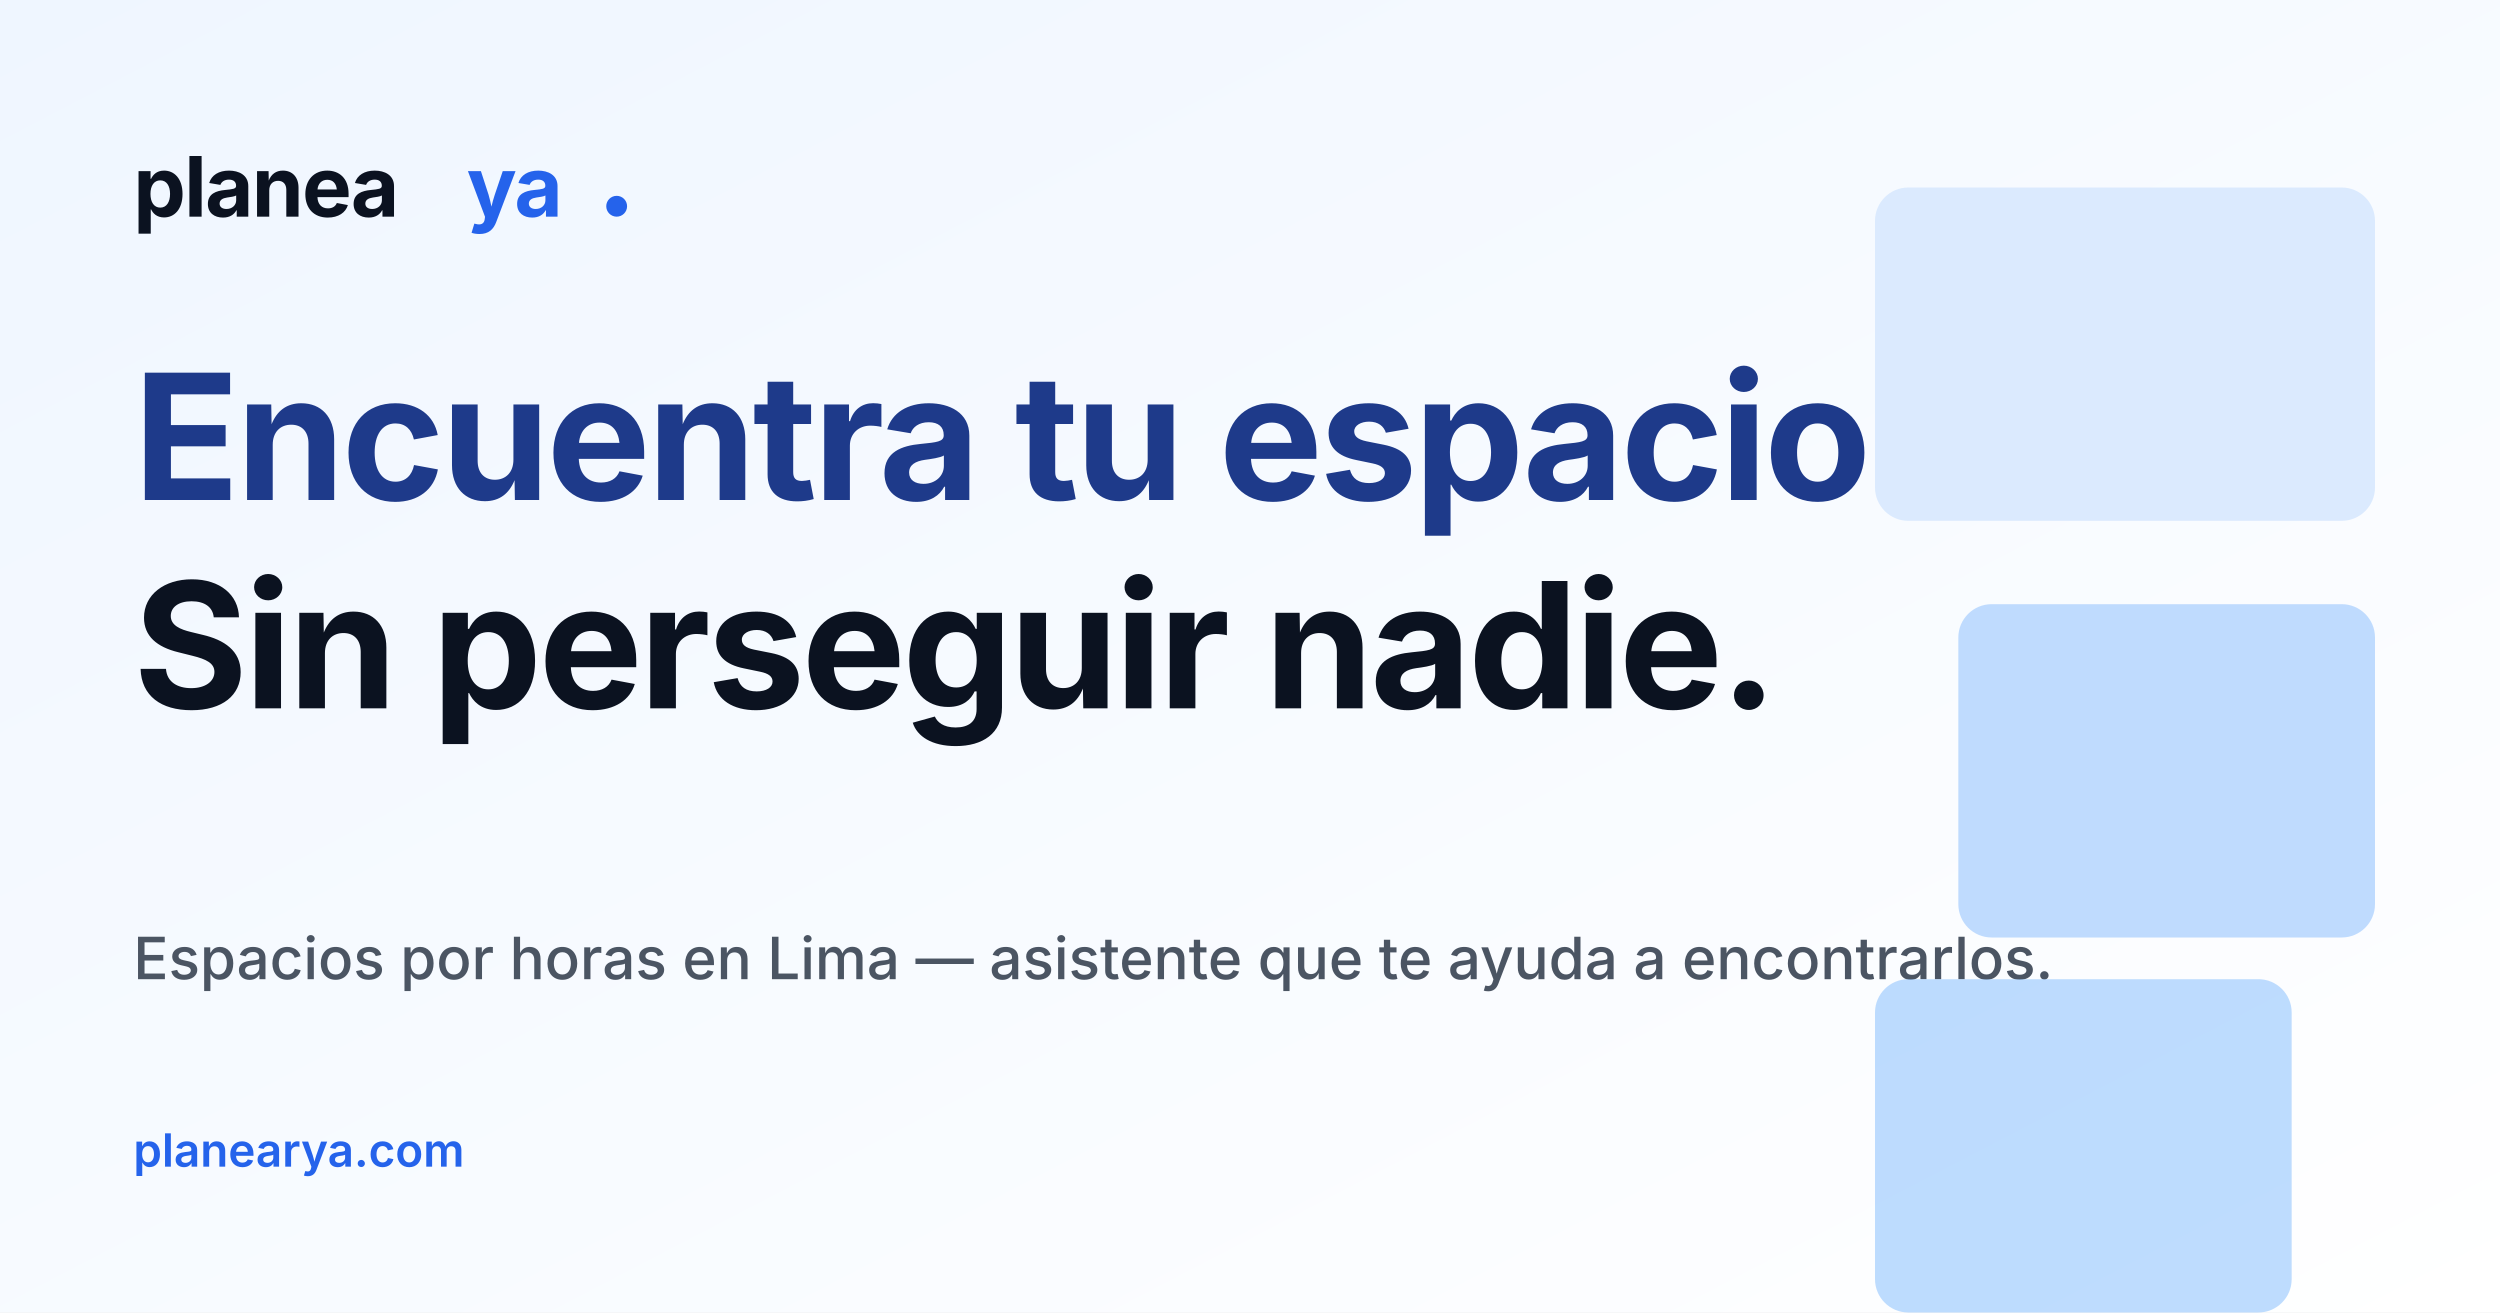
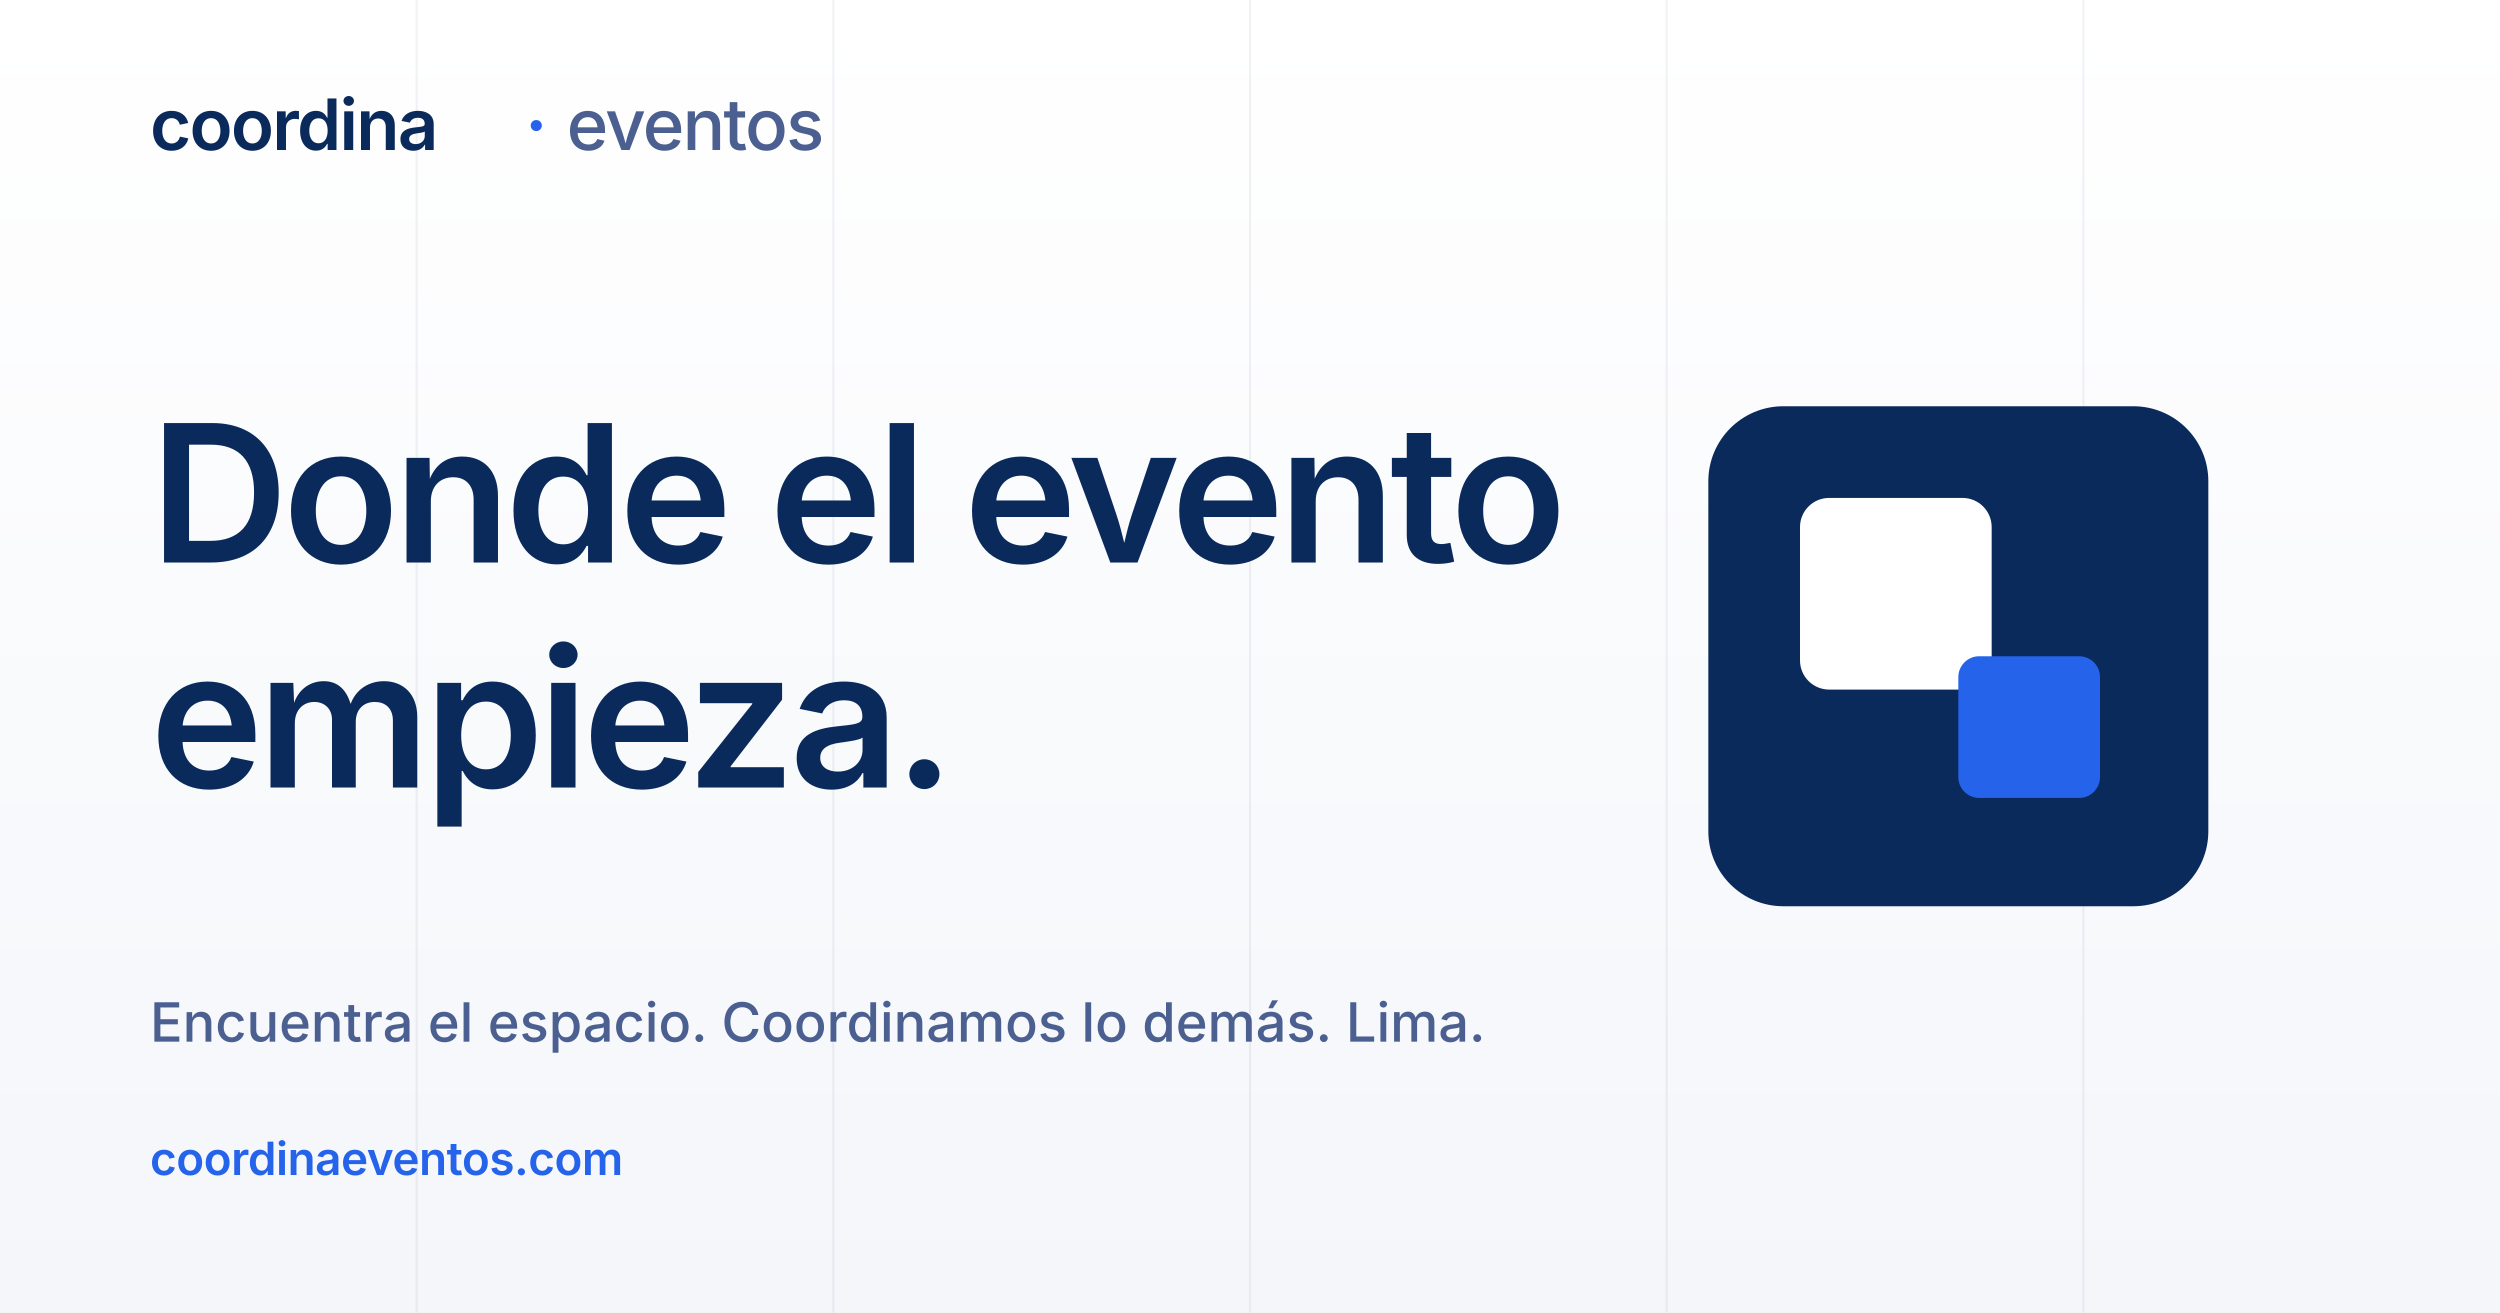
- <svg xmlns="http://www.w3.org/2000/svg" viewBox="0 0 1200 630" role="img" aria-label="OG image — placeholder">
+ <svg xmlns="http://www.w3.org/2000/svg" viewBox="0 0 1200 630" role="img" aria-label="Coordina Eventos — Open Graph">
  <defs>
-     <linearGradient id="bg" x1="0" y1="0" x2="1" y2="1">
-       <stop offset="0%" stop-color="#EFF6FF" />
-       <stop offset="100%" stop-color="#FFFFFF" />
+     <linearGradient id="bg" x1="0" y1="0" x2="0" y2="1">
+       <stop offset="0%" stop-color="#FFFFFF" />
+       <stop offset="100%" stop-color="#F4F6FA" />
    </linearGradient>
  </defs>
  <rect width="1200" height="630" fill="url(#bg)" />
-   <g transform="translate(64, 64)">
-     <text x="0" y="40" font-family="Inter, system-ui, sans-serif" font-weight="700" font-size="40" fill="#0B1220" letter-spacing="-0.02em">planea</text>
-     <text x="160" y="40" font-family="Inter, system-ui, sans-serif" font-weight="700" font-size="40" fill="#2563EB" letter-spacing="-0.02em">ya</text>
-     <circle cx="232" cy="35" r="5" fill="#2563EB" />
+   <g opacity="0.06" stroke="#0B2A5C" stroke-width="1">
+     <line x1="200" y1="0" x2="200" y2="630" />
+     <line x1="400" y1="0" x2="400" y2="630" />
+     <line x1="600" y1="0" x2="600" y2="630" />
+     <line x1="800" y1="0" x2="800" y2="630" />
+     <line x1="1000" y1="0" x2="1000" y2="630" />
  </g>
-   <g transform="translate(64, 240)">
-     <text x="0" y="0" font-family="Inter, system-ui, sans-serif" font-weight="700" font-size="84" fill="#1E3A8A" letter-spacing="-0.02em">Encuentra tu espacio.</text>
-     <text x="0" y="100" font-family="Inter, system-ui, sans-serif" font-weight="700" font-size="84" fill="#0B1220" letter-spacing="-0.02em">Sin perseguir nadie.</text>
+   <g transform="translate(72, 72)">
+     <text x="0" y="0" font-family="Inter, system-ui, sans-serif" font-weight="600" font-size="34" letter-spacing="-0.025em" fill="#0B2A5C">coordina</text>
+     <text x="180" y="0" font-family="Inter, system-ui, sans-serif" font-weight="600" font-size="34" letter-spacing="-0.025em" fill="#2563EB">·</text>
+     <text x="200" y="0" font-family="Inter, system-ui, sans-serif" font-weight="500" font-size="34" letter-spacing="-0.025em" fill="#4B6090">eventos</text>
  </g>
-   <g transform="translate(64, 470)">
-     <text x="0" y="0" font-family="Inter, system-ui, sans-serif" font-weight="500" font-size="28" fill="#4B5563">Espacios por horas en Lima — asistente que te ayuda a encontrarlos.</text>
+   <g transform="translate(72, 270)">
+     <text x="0" y="0" font-family="Inter, system-ui, sans-serif" font-weight="600" font-size="92" letter-spacing="-0.03em" fill="#0B2A5C">Donde el evento</text>
+     <text x="0" y="108" font-family="Inter, system-ui, sans-serif" font-weight="600" font-size="92" letter-spacing="-0.03em" fill="#0B2A5C">empieza.</text>
  </g>
-   <g transform="translate(64, 560)">
-     <text x="0" y="0" font-family="Inter, system-ui, sans-serif" font-weight="600" font-size="22" fill="#2563EB">planearya.com</text>
+   <g transform="translate(72, 500)">
+     <text x="0" y="0" font-family="Inter, system-ui, sans-serif" font-weight="500" font-size="26" fill="#4B6090">Encuentra el espacio. Coordinamos lo demás. Lima.</text>
  </g>
-   <g transform="translate(900, 90)">
-     <rect x="0" y="0" width="240" height="160" rx="16" fill="#DBEAFE" />
-     <rect x="40" y="200" width="200" height="160" rx="16" fill="#BFDBFE" />
-     <rect x="0" y="380" width="200" height="160" rx="16" fill="#93C5FD" opacity="0.6" />
+   <g transform="translate(72, 564)">
+     <text x="0" y="0" font-family="Inter, system-ui, sans-serif" font-weight="600" font-size="22" letter-spacing="-0.01em" fill="#2563EB">coordinaeventos.com</text>
+   </g>
+   <g transform="translate(820, 195)">
+     <rect x="0" y="0" width="240" height="240" rx="36" fill="#0B2A5C" />
+     <rect x="44" y="44" width="92" height="92" rx="14" fill="#FFFFFF" />
+     <rect x="120" y="120" width="68" height="68" rx="10" fill="#2563EB" />
  </g>
</svg>
